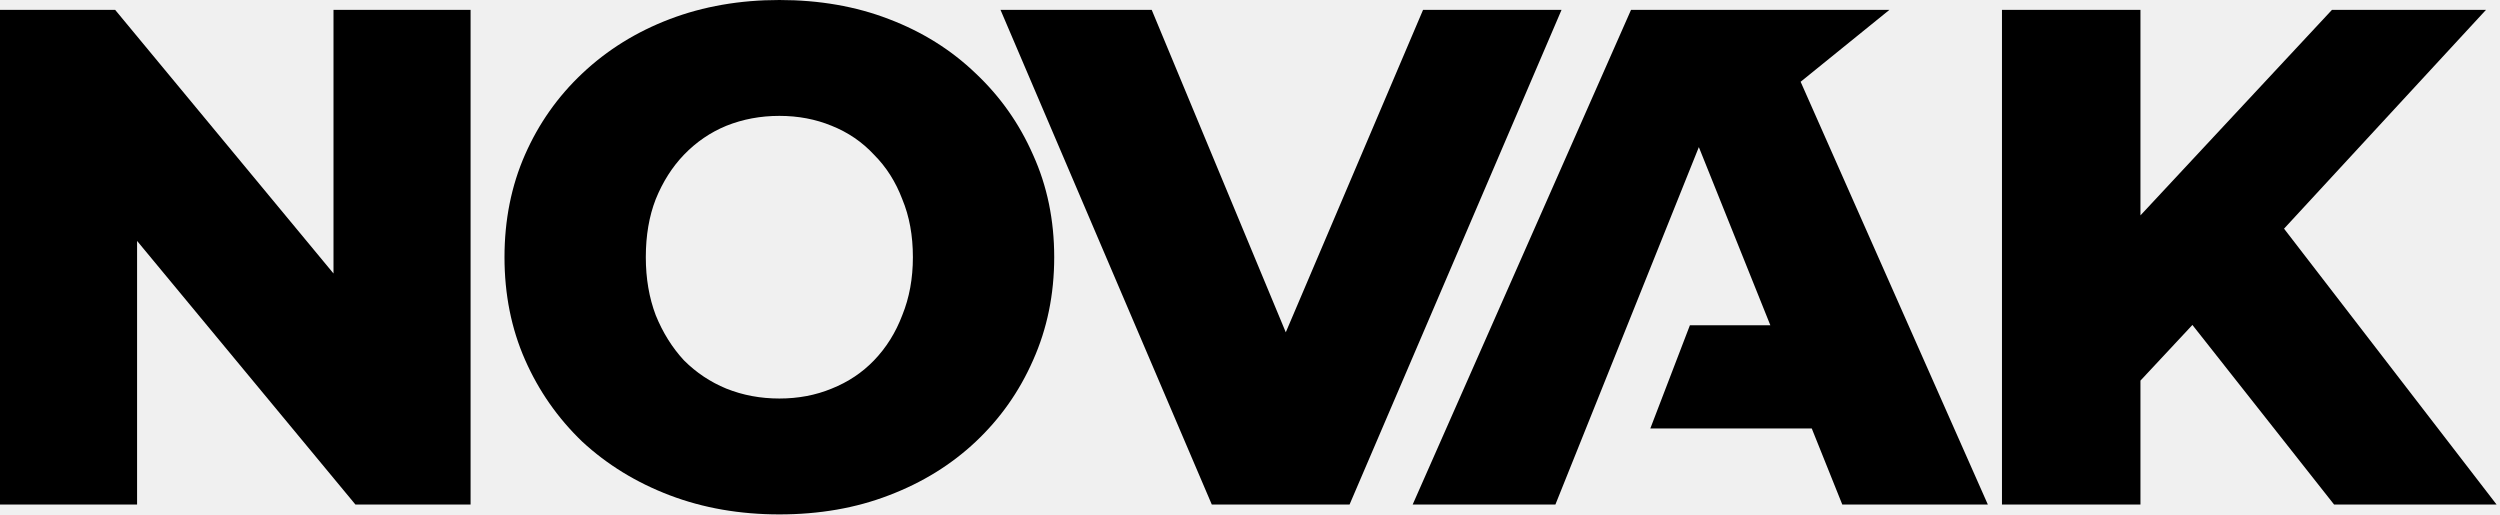
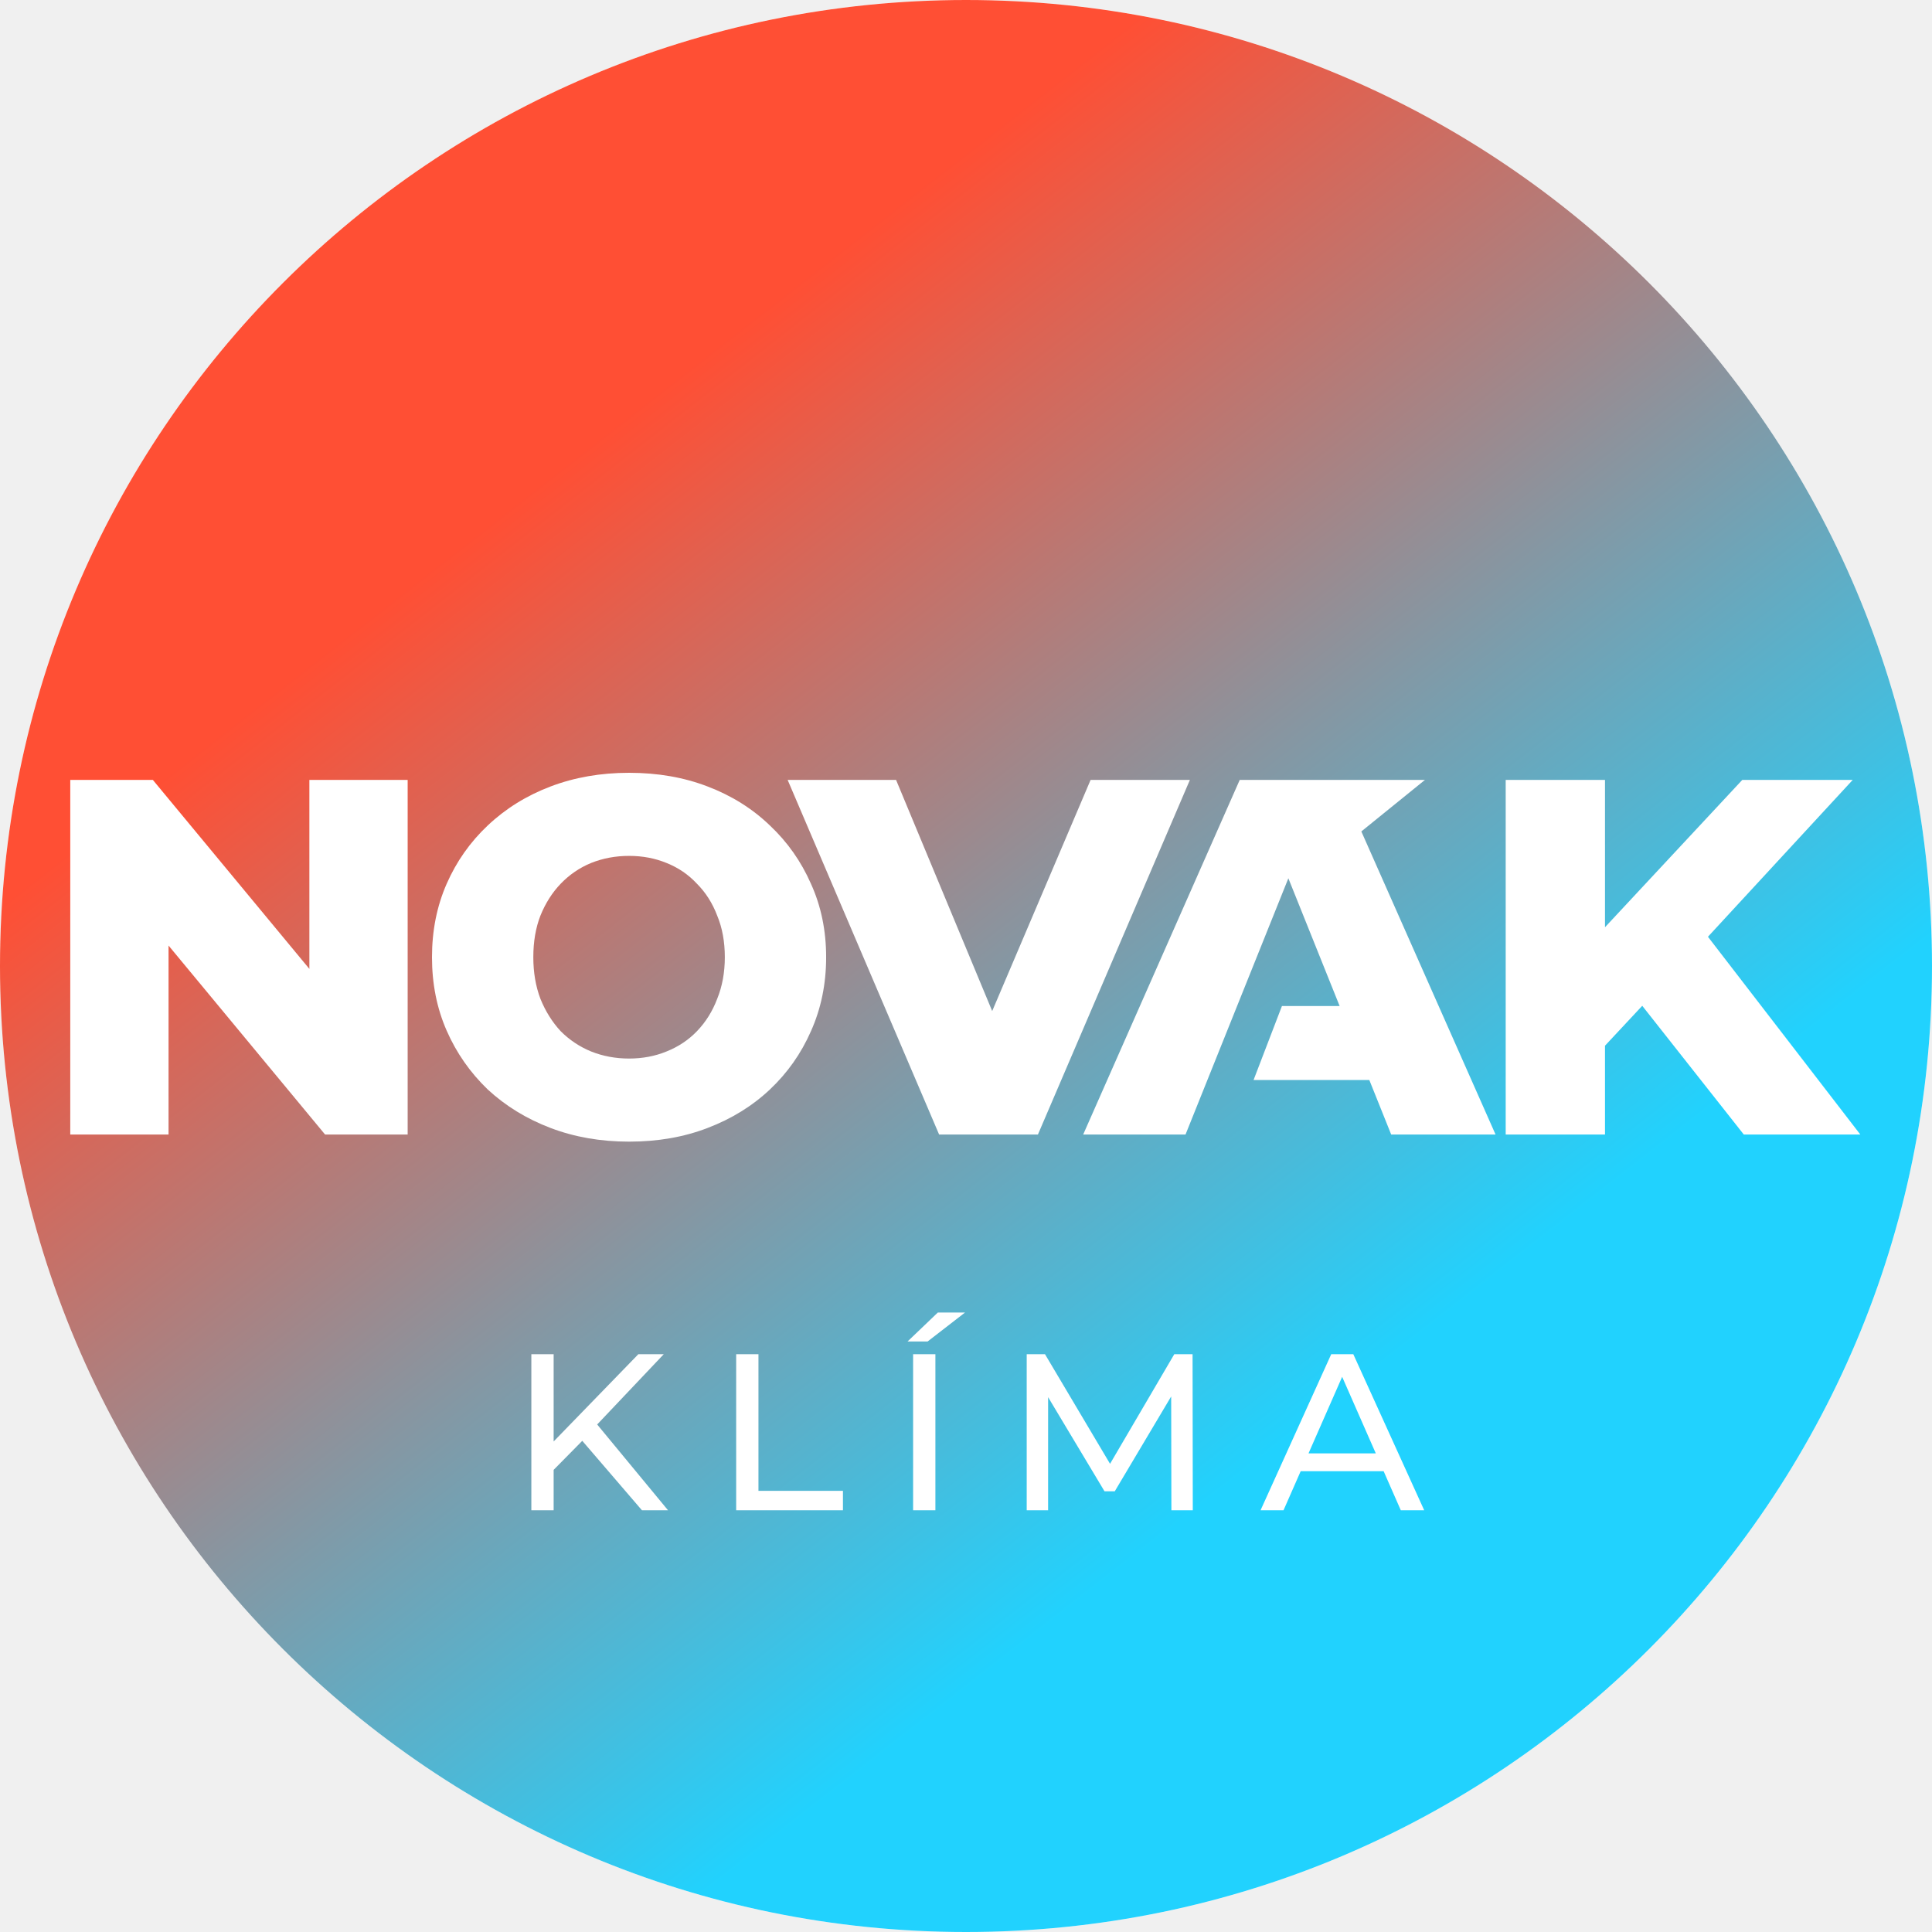
- <svg xmlns="http://www.w3.org/2000/svg" width="486" height="100" viewBox="0 0 486 100" fill="none">
-   <path d="M416.105 73.99V98.077H389.182V1.923H416.105V41.87L453.329 1.923H483.273L444.017 44.452L485.333 98.077H453.741L426.203 63.17L416.105 73.99Z" fill="black" />
-   <path d="M194.5 1.923L235.57 98.077H262.355L303.562 1.923H276.64L249.957 64.6L223.894 1.923H194.5Z" fill="black" />
-   <path d="M151.507 100C143.815 100 136.718 98.764 130.216 96.291C123.714 93.819 118.037 90.339 113.184 85.852C108.422 81.273 104.713 75.962 102.058 69.918C99.402 63.874 98.074 57.234 98.074 50C98.074 42.766 99.402 36.126 102.058 30.082C104.713 24.038 108.422 18.773 113.184 14.286C118.037 9.707 123.714 6.181 130.216 3.709C136.718 1.236 143.815 0 151.507 0C159.29 0 166.387 1.236 172.797 3.709C179.299 6.181 184.931 9.707 189.692 14.286C194.454 18.773 198.163 24.038 200.818 30.082C203.565 36.126 204.939 42.766 204.939 50C204.939 57.234 203.565 63.919 200.818 70.055C198.163 76.099 194.454 81.365 189.692 85.852C184.931 90.339 179.299 93.819 172.797 96.291C166.387 98.764 159.29 100 151.507 100ZM151.507 77.472C155.17 77.472 158.558 76.832 161.671 75.549C164.876 74.267 167.623 72.436 169.913 70.055C172.294 67.582 174.125 64.652 175.407 61.264C176.781 57.876 177.467 54.121 177.467 50C177.467 45.788 176.781 42.033 175.407 38.736C174.125 35.348 172.294 32.463 169.913 30.082C167.623 27.61 164.876 25.733 161.671 24.451C158.558 23.169 155.17 22.527 151.507 22.527C147.844 22.527 144.41 23.169 141.205 24.451C138.091 25.733 135.344 27.61 132.963 30.082C130.674 32.463 128.842 35.348 127.469 38.736C126.187 42.033 125.546 45.788 125.546 50C125.546 54.121 126.187 57.876 127.469 61.264C128.842 64.652 130.674 67.582 132.963 70.055C135.344 72.436 138.091 74.267 141.205 75.549C144.41 76.832 147.844 77.472 151.507 77.472Z" fill="black" />
-   <path d="M0 1.923V98.077H26.648V46.835L69.091 98.077H91.481V1.923H64.833V53.165L22.389 1.923H0Z" fill="black" />
-   <path d="M317.069 1.923L274.625 98.077H302.372L330.256 28.596L344.156 63.233H328.516L320.824 83.288H352.204L358.139 98.077H386.435L350.042 15.897L367.297 1.923L317.069 1.923Z" fill="black" />
+ <svg xmlns="http://www.w3.org/2000/svg" version="1.1" width="1000" height="1000">
+   <style>
+     #light-icon {
+       display: inline;
+     }
+     #dark-icon {
+       display: none;
+     }
+ 
+     @media (prefers-color-scheme: dark) {
+       #light-icon {
+         display: none;
+       }
+       #dark-icon {
+         display: inline;
+       }
+     }
+   </style>
+   <g id="light-icon">
+     <svg version="1.1" width="1000" height="1000">
+       <rect width="1000" height="1000" rx="500" ry="500" fill="#ffffff" />
+       <g transform="matrix(6.410256,0,0,6.410256,0,0)">
+         <svg version="1.1" width="156" height="156">
+           <svg width="156" height="156" viewBox="0 0 156 156" fill="none">
+             <path fill-rule="evenodd" clip-rule="evenodd" d="M78 156C121.078 156 156 121.078 156 78C156 34.922 121.078 0 78 0C34.922 0 0 34.922 0 78C0 121.078 34.922 156 78 156ZM50.794 92.182C48.503 92.182 46.39 91.814 44.454 91.078C42.517 90.341 40.826 89.305 39.381 87.969C37.963 86.605 36.858 85.023 36.068 83.223C35.277 81.423 34.881 79.446 34.881 77.291C34.881 75.137 35.277 73.159 36.068 71.359C36.858 69.559 37.963 67.991 39.381 66.655C40.826 65.291 42.517 64.241 44.454 63.505C46.39 62.769 48.503 62.4 50.794 62.4C53.112 62.4 55.226 62.769 57.135 63.505C59.071 64.241 60.748 65.291 62.167 66.655C63.585 67.991 64.689 69.559 65.48 71.359C66.298 73.159 66.707 75.137 66.707 77.291C66.707 79.446 66.298 81.437 65.48 83.264C64.689 85.064 63.585 86.632 62.167 87.969C60.748 89.305 59.071 90.341 57.135 91.078C55.226 91.814 53.112 92.182 50.794 92.182ZM50.794 85.473C51.885 85.473 52.894 85.282 53.822 84.9C54.776 84.519 55.594 83.973 56.276 83.264C56.985 82.528 57.53 81.655 57.912 80.646C58.321 79.637 58.526 78.519 58.526 77.291C58.526 76.037 58.321 74.918 57.912 73.937C57.53 72.928 56.985 72.069 56.276 71.359C55.594 70.623 54.776 70.064 53.822 69.682C52.894 69.3 51.885 69.109 50.794 69.109C49.703 69.109 48.681 69.3 47.726 69.682C46.799 70.064 45.981 70.623 45.272 71.359C44.59 72.069 44.044 72.928 43.635 73.937C43.254 74.918 43.063 76.037 43.063 77.291C43.063 78.519 43.254 79.637 43.635 80.646C44.044 81.655 44.59 82.528 45.272 83.264C45.981 83.973 46.799 84.519 47.726 84.9C48.681 85.282 49.703 85.473 50.794 85.473ZM75.83 91.609L63.598 62.973H72.353L80.115 81.639L88.061 62.973H96.079L83.807 91.609H75.83ZM129.596 91.609V84.436L132.604 81.213L140.805 91.609H150.214L137.909 75.639L149.6 62.973H140.682L129.596 74.87V62.973H121.578V91.609H129.596ZM5.673 91.609V62.973H12.341L24.981 78.234V62.973H32.917V91.609H26.25L13.609 76.349V91.609H5.673ZM100.102 62.973L87.461 91.609H95.725L104.029 70.917L108.169 81.232H103.511L101.22 87.205H110.566L112.333 91.609H120.76L109.922 67.135L115.06 62.973L100.102 62.973ZM44.704 121.945V118.684L47.016 116.34L51.832 121.945H53.938L48.219 115.02L53.596 109.345H51.544L44.704 116.392V109.345H42.904V121.945H44.704ZM59.442 121.945V109.345H61.242V120.379H68.064V121.945H59.442ZM73.729 121.945V109.345H75.529V121.945H73.729ZM73.279 108.319L75.727 105.979H77.923L74.899 108.319H73.279ZM82.902 121.945V109.345H84.378L89.631 118.196L94.818 109.345H96.294L96.312 121.945H94.584L94.567 112.757L90.012 120.415H89.184L84.63 112.814V121.945H82.902ZM101.785 121.945L107.491 109.345H109.273L114.997 121.945H113.107L111.723 118.795H105.023L103.639 121.945H101.785ZM108.373 111.172L111.09 117.355H105.656L108.373 111.172Z" fill="url(#paint0_linear_212_54)" />
+             <defs>
+               <linearGradient id="paint0_linear_212_54" x1="-233.659" y1="379.771" x2="-298.362" y2="296.88" gradientUnits="userSpaceOnUse">
+                 <stop stop-color="#21D2FE" />
+                 <stop offset="0.932" stop-color="#FF4F34" />
+               </linearGradient>
+             </defs>
+           </svg>
+         </svg>
+       </g>
+     </svg>
+   </g>
+   <g id="dark-icon">
+     <svg version="1.1" width="1000" height="1000">
+       <g transform="matrix(6.410256,0,0,6.410256,0,0)" style="filter: contrast(0.833) brightness(1.7)">
+         <svg version="1.1" width="156" height="156">
+           <svg width="156" height="156" viewBox="0 0 156 156" fill="none">
+             <path fill-rule="evenodd" clip-rule="evenodd" d="M78 156C121.078 156 156 121.078 156 78C156 34.922 121.078 0 78 0C34.922 0 0 34.922 0 78C0 121.078 34.922 156 78 156ZM50.794 92.182C48.503 92.182 46.39 91.814 44.454 91.078C42.517 90.341 40.826 89.305 39.381 87.969C37.963 86.605 36.858 85.023 36.068 83.223C35.277 81.423 34.881 79.446 34.881 77.291C34.881 75.137 35.277 73.159 36.068 71.359C36.858 69.559 37.963 67.991 39.381 66.655C40.826 65.291 42.517 64.241 44.454 63.505C46.39 62.769 48.503 62.4 50.794 62.4C53.112 62.4 55.226 62.769 57.135 63.505C59.071 64.241 60.748 65.291 62.167 66.655C63.585 67.991 64.689 69.559 65.48 71.359C66.298 73.159 66.707 75.137 66.707 77.291C66.707 79.446 66.298 81.437 65.48 83.264C64.689 85.064 63.585 86.632 62.167 87.969C60.748 89.305 59.071 90.341 57.135 91.078C55.226 91.814 53.112 92.182 50.794 92.182ZM50.794 85.473C51.885 85.473 52.894 85.282 53.822 84.9C54.776 84.519 55.594 83.973 56.276 83.264C56.985 82.528 57.53 81.655 57.912 80.646C58.321 79.637 58.526 78.519 58.526 77.291C58.526 76.037 58.321 74.918 57.912 73.937C57.53 72.928 56.985 72.069 56.276 71.359C55.594 70.623 54.776 70.064 53.822 69.682C52.894 69.3 51.885 69.109 50.794 69.109C49.703 69.109 48.681 69.3 47.726 69.682C46.799 70.064 45.981 70.623 45.272 71.359C44.59 72.069 44.044 72.928 43.635 73.937C43.254 74.918 43.063 76.037 43.063 77.291C43.063 78.519 43.254 79.637 43.635 80.646C44.044 81.655 44.59 82.528 45.272 83.264C45.981 83.973 46.799 84.519 47.726 84.9C48.681 85.282 49.703 85.473 50.794 85.473ZM75.83 91.609L63.598 62.973H72.353L80.115 81.639L88.061 62.973H96.079L83.807 91.609H75.83ZM129.596 91.609V84.436L132.604 81.213L140.805 91.609H150.214L137.909 75.639L149.6 62.973H140.682L129.596 74.87V62.973H121.578V91.609H129.596ZM5.673 91.609V62.973H12.341L24.981 78.234V62.973H32.917V91.609H26.25L13.609 76.349V91.609H5.673ZM100.102 62.973L87.461 91.609H95.725L104.029 70.917L108.169 81.232H103.511L101.22 87.205H110.566L112.333 91.609H120.76L109.922 67.135L115.06 62.973L100.102 62.973ZM44.704 121.945V118.684L47.016 116.34L51.832 121.945H53.938L48.219 115.02L53.596 109.345H51.544L44.704 116.392V109.345H42.904V121.945H44.704ZM59.442 121.945V109.345H61.242V120.379H68.064V121.945H59.442ZM73.729 121.945V109.345H75.529V121.945H73.729ZM73.279 108.319L75.727 105.979H77.923L74.899 108.319H73.279ZM82.902 121.945V109.345H84.378L89.631 118.196L94.818 109.345H96.294L96.312 121.945H94.584L94.567 112.757L90.012 120.415H89.184L84.63 112.814V121.945H82.902ZM101.785 121.945L107.491 109.345H109.273L114.997 121.945H113.107L111.723 118.795H105.023L103.639 121.945H101.785ZM108.373 111.172L111.09 117.355H105.656L108.373 111.172Z" fill="#21D2FE" />
+           </svg>
+         </svg>
+       </g>
+     </svg>
+   </g>
</svg>
